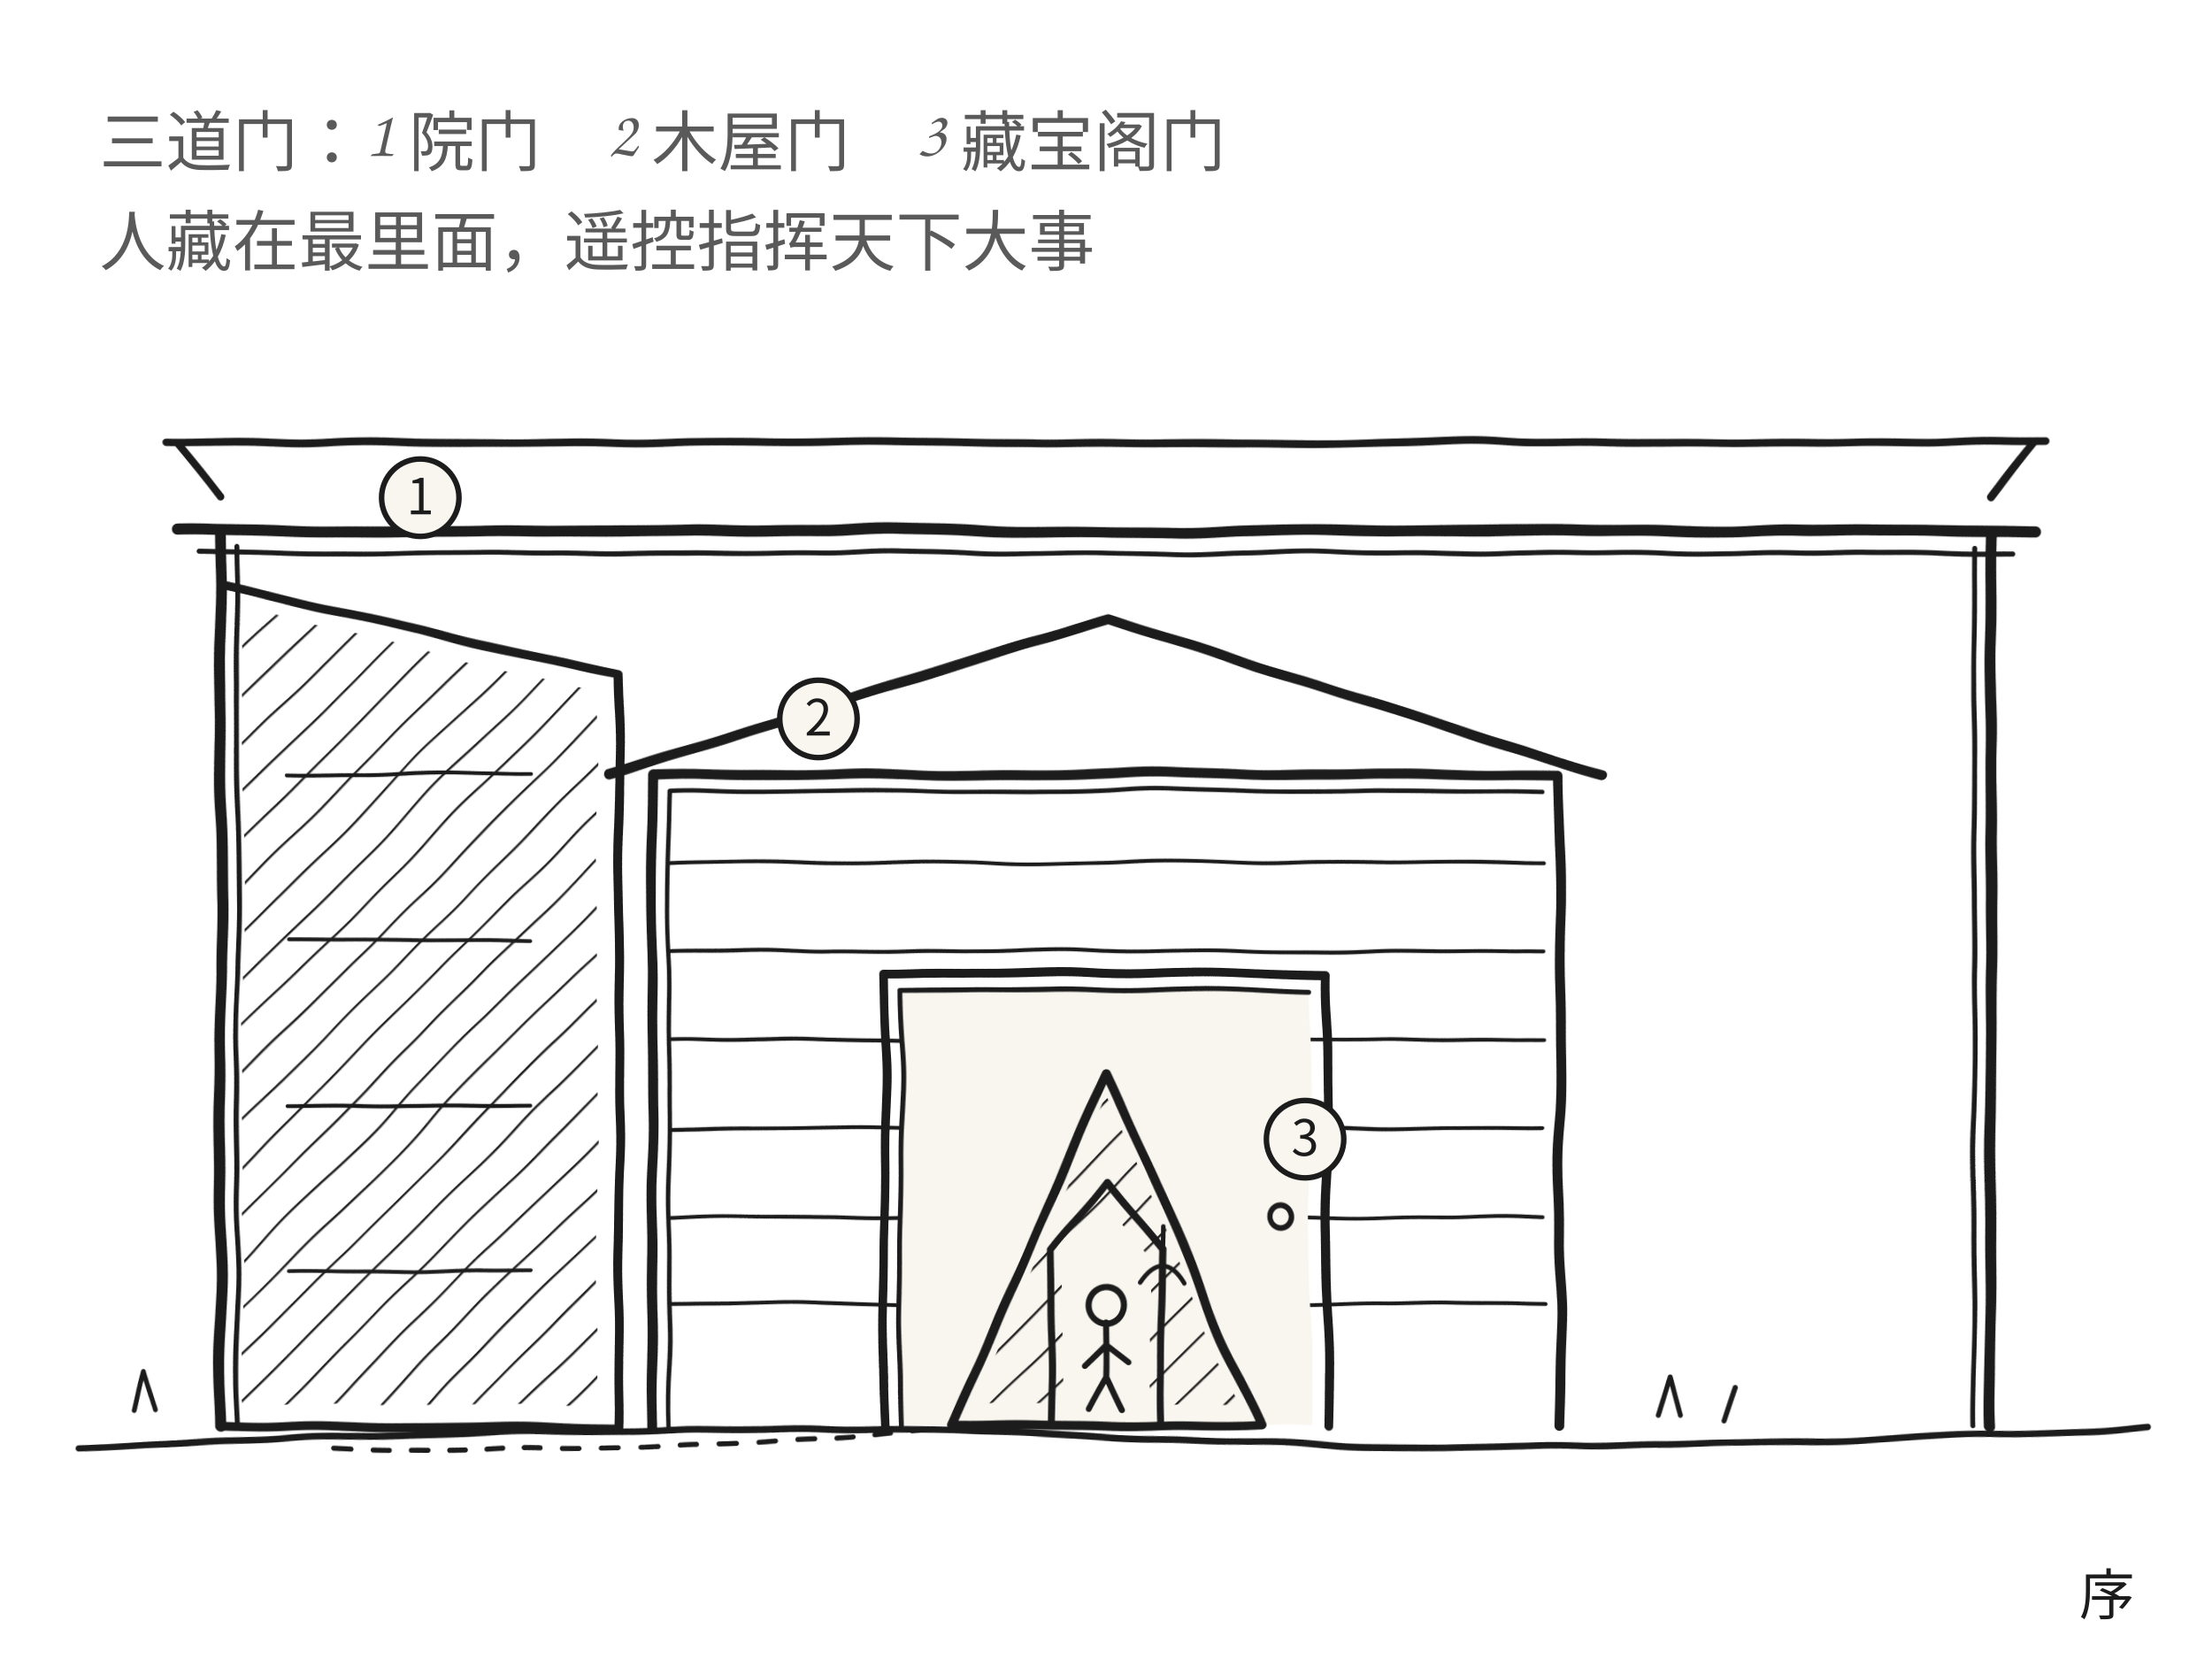
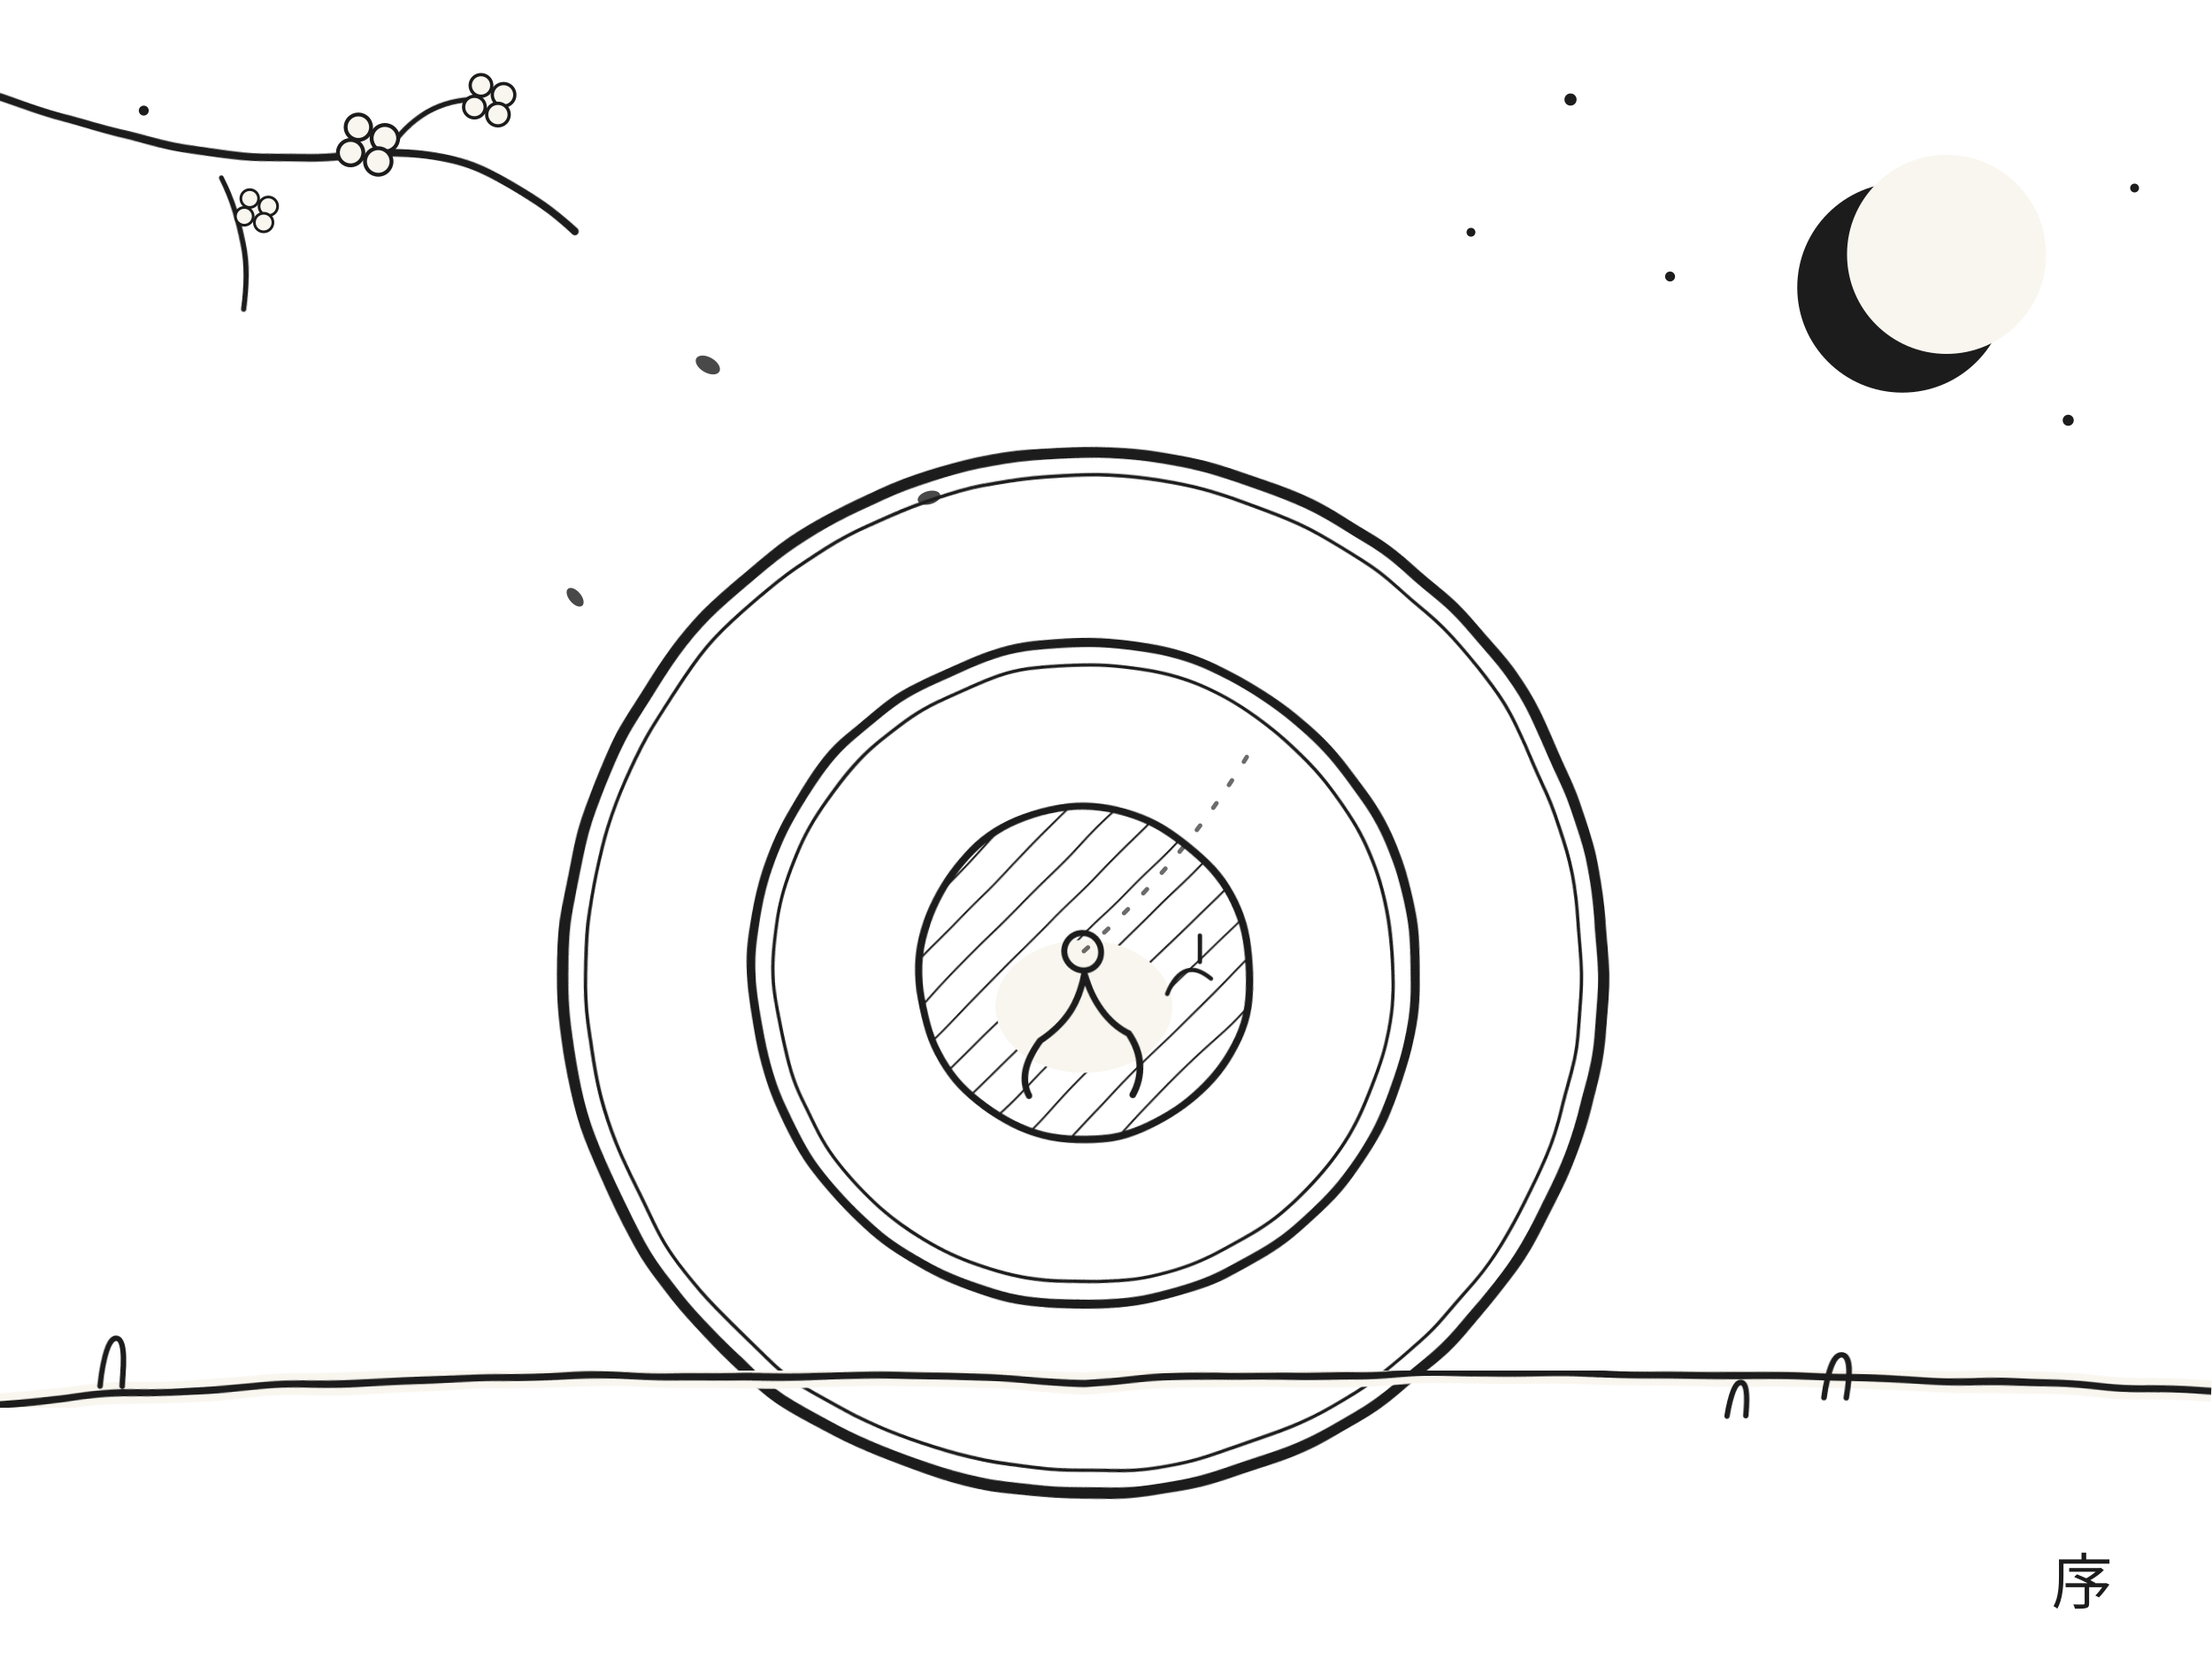
<svg xmlns="http://www.w3.org/2000/svg" viewBox="0 0 400 300" width="400" height="300">
  <defs>
-     <filter id="mpref-rough" x="-5%" y="-5%" width="110%" height="110%">
-       <feTurbulence type="fractalNoise" baseFrequency="0.04" numOctaves="2" seed="11" result="n" />
-       <feDisplacementMap in="SourceGraphic" in2="n" scale="1.6" xChannelSelector="R" yChannelSelector="G" />
+     <filter id="mpref-rough" x="-8%" y="-8%" width="116%" height="116%">
+       <feTurbulence type="fractalNoise" baseFrequency="0.045" numOctaves="2" seed="17" result="n" />
+       <feDisplacementMap in="SourceGraphic" in2="n" scale="1.5" xChannelSelector="R" yChannelSelector="G" />
    </filter>
    <pattern id="mpref-hatch" width="6" height="6" patternUnits="userSpaceOnUse" patternTransform="rotate(45)">
-       <line x1="0" y1="0" x2="0" y2="6" stroke="#1c1c1c" stroke-width="0.8" />
+       <line x1="0" y1="0" x2="0" y2="6" stroke="#1c1c1c" stroke-width="0.7" />
    </pattern>
  </defs>
+   <g>
+     <circle cx="344" cy="52" r="19" fill="#1c1c1c" />
+     <circle cx="352" cy="46" r="18" fill="#f9f6ef" />
+   </g>
+   <g fill="#1c1c1c">
+     <circle cx="284" cy="18" r="1.1" />
+     <circle cx="302" cy="50" r="0.9" />
+     <circle cx="266" cy="42" r="0.8" />
+     <circle cx="374" cy="76" r="1" />
+     <circle cx="386" cy="34" r="0.8" />
+     <circle cx="26" cy="20" r="0.9" />
+   </g>
  <g filter="url(#mpref-rough)" stroke="#1c1c1c" fill="none" stroke-linecap="round" stroke-linejoin="round">
-     <path d="M14 262 Q120 256 200 260 T388 258" stroke-width="1.2" />
-     <path d="M40 258 V96 M360 258 V96 M32 96 H368" stroke-width="2" />
-     <path d="M43 258 V99 M357 258 V99 M36 100 H364" stroke-width="0.9" />
-     <path d="M40 90 l-8 -10 M360 90 l8 -10 M30 80 H370" stroke-width="1.4" />
-     <path d="M40 106 L112 122 V258 L40 258 Z" stroke-width="1.6" />
-     <path d="M44 110 L108 125 V254 L44 254 Z" fill="url(#mpref-hatch)" stroke="none" />
-     <path d="M52 140 h44 M52 170 h44 M52 200 h44 M52 230 h44" stroke-width="0.7" />
-     <path d="M118 258 V140 H282 V258" stroke-width="1.8" />
-     <path d="M121 258 V143 H279" stroke-width="0.8" />
-     <path d="M110 140 L200 112 L290 140" stroke-width="1.8" />
-     <path d="M121 156 H279 M121 172 H279 M121 188 H279 M121 204 H279 M121 220 H279 M121 236 H279" stroke-width="0.7" />
-     <path d="M160 258 V176 H240 V258" stroke-width="1.6" />
-     <path d="M163 258 V179 H237 V258" fill="#f9f6ef" stroke="none" />
-     <path d="M163 258 V179 H237" stroke-width="0.9" />
-     <path d="M232 218 a2 2 0 1 0 0.1 0" stroke-width="1" />
-     <path d="M200 194 L172 258 H228 Z" stroke-width="1.6" />
-     <path d="M200 198 L176 254 H224 Z" fill="url(#mpref-hatch)" stroke="none" />
-     <path d="M190 258 V226 L200 214 L210 226 V258" stroke-width="1.3" />
-     <path d="M192 256 V228 L200 218 L208 228 V256" fill="#f9f6ef" stroke="none" />
-     <circle cx="200" cy="236" r="3.2" stroke-width="1.1" />
-     <path d="M200 239 V249 M200 243 L196 247 M200 243 L204 246 M200 249 L197 255 M200 249 L203 255" stroke-width="1.1" />
-     <path d="M206 232 q4 -6 8 0 M210 226 v-4" stroke-width="0.8" />
-     <path d="M60 262 Q140 262 176 258" stroke-width="0.9" stroke-dasharray="3 4" />
-     <path d="M300 256 l2 -7 l2 7 M312 257 l2 -6 M24 255 l2 -7 l2 7" stroke-width="0.9" />
+     <path d="M-4 16 Q40 32 66 28 Q86 25 104 42" stroke-width="1.4" />
+     <path d="M40 32 Q46 44 44 56" stroke-width="0.9" />
+     <path d="M70 27 Q76 18 86 18" stroke-width="0.9" />
  </g>
-   <g stroke="#1c1c1c" stroke-width="1" fill="#f9f6ef">
-     <circle cx="76" cy="90" r="7" />
-     <circle cx="148" cy="130" r="7" />
-     <circle cx="236" cy="206" r="7" />
+   <g stroke="#1c1c1c" stroke-width="0.7" fill="#f9f6ef">
+     <g transform="translate(66,26)">
+       <circle r="2.6" />
+       <circle cx="3.6" cy="-1" r="2.4" />
+       <circle cx="2.4" cy="3.2" r="2.4" />
+       <circle cx="-2.6" cy="1.6" r="2.3" />
+       <circle cx="-1.2" cy="-3" r="2.3" />
+     </g>
+     <g transform="translate(88,18) scale(0.85)">
+       <circle r="2.6" />
+       <circle cx="3.6" cy="-1" r="2.4" />
+       <circle cx="2.4" cy="3.2" r="2.4" />
+       <circle cx="-2.6" cy="1.6" r="2.3" />
+       <circle cx="-1.2" cy="-3" r="2.3" />
+     </g>
+     <g transform="translate(46,38) scale(0.7)">
+       <circle r="2.6" />
+       <circle cx="3.6" cy="-1" r="2.4" />
+       <circle cx="2.4" cy="3.2" r="2.4" />
+       <circle cx="-2.6" cy="1.6" r="2.3" />
+       <circle cx="-1.2" cy="-3" r="2.3" />
+     </g>
  </g>
-   <g font-family="'Noto Sans SC','PingFang SC','Noto Sans CJK SC',sans-serif" font-size="9" fill="#1c1c1c" text-anchor="middle">
-     <text x="76" y="93">1</text>
-     <text x="148" y="133">2</text>
-     <text x="236" y="209">3</text>
+   <g fill="#1c1c1c" opacity="0.8">
+     <ellipse cx="128" cy="66" rx="2.4" ry="1.4" transform="rotate(30 128 66)" />
+     <ellipse cx="168" cy="90" rx="2.1" ry="1.2" transform="rotate(-15 168 90)" />
+     <ellipse cx="104" cy="108" rx="2" ry="1.1" transform="rotate(50 104 108)" />
  </g>
-   <g font-family="'Long Cang','Kaiti SC',cursive" font-size="12" fill="#5a5a5a">
-     <text x="18" y="30">三道门：1 院门　2 木屋门　3 藏宝阁门</text>
-     <text x="18" y="48">人藏在最里面，遥控指挥天下大事</text>
+   <g filter="url(#mpref-rough)" stroke="#1c1c1c" fill="none" stroke-linecap="round" stroke-linejoin="round">
+     <circle cx="196" cy="176" r="94" stroke-width="2" />
+     <circle cx="196" cy="176" r="90" stroke-width="0.6" />
+     <circle cx="196" cy="176" r="60" stroke-width="1.6" />
+     <circle cx="196" cy="176" r="56" stroke-width="0.6" />
  </g>
-   <text x="386" y="292" text-anchor="end" font-family="'Long Cang','Kaiti SC',cursive" font-size="10" fill="#1c1c1c">序</text>
+   <circle cx="196" cy="176" r="30" fill="url(#mpref-hatch)" stroke="#1c1c1c" stroke-width="1.3" filter="url(#mpref-rough)" />
+   <ellipse cx="196" cy="182" rx="16" ry="12" fill="#f9f6ef" stroke="none" />
+   <g filter="url(#mpref-rough)" stroke="#1c1c1c" fill="none" stroke-linecap="round" stroke-linejoin="round">
+     <path d="M-4 254 Q100 246 196 250 Q290 246 404 252" stroke-width="4" stroke="#f9f6ef" />
+     <path d="M-4 254 Q100 246 196 250 Q290 246 404 252" stroke-width="1.3" />
+   </g>
+   <g filter="url(#mpref-rough)" stroke="#1c1c1c" stroke-width="1" fill="none" stroke-linecap="round">
+     <path d="M18 251 q1 -9 3 -9 q2 0 1 9" />
+     <path d="M330 253 q1 -8 3 -8 q2 0 1 8" />
+     <path d="M312 256 q1 -6 2.5 -6 q1.5 0 1 6" />
+   </g>
+   <g filter="url(#mpref-rough)" stroke="#1c1c1c" fill="none" stroke-linecap="round" stroke-linejoin="round">
+     <circle cx="196" cy="172" r="3.4" stroke-width="1.1" />
+     <path d="M196 176 Q194 184 188 188 M196 176 Q198 184 204 187 M188 188 Q184 194 186 198 M204 187 Q208 193 205 198" stroke-width="1.2" />
+     <path d="M211 180 q3 -7 8 -3 M217 174 v-5" stroke-width="0.8" />
+   </g>
+   <path d="M196 172 Q214 156 226 136" fill="none" stroke="#1c1c1c" stroke-width="0.8" stroke-dasharray="1 4" stroke-linecap="round" opacity="0.65" />
+   <text x="382" y="290" text-anchor="end" font-family="'Long Cang','Kaiti SC',cursive" font-size="11" fill="#1c1c1c">序</text>
</svg>
